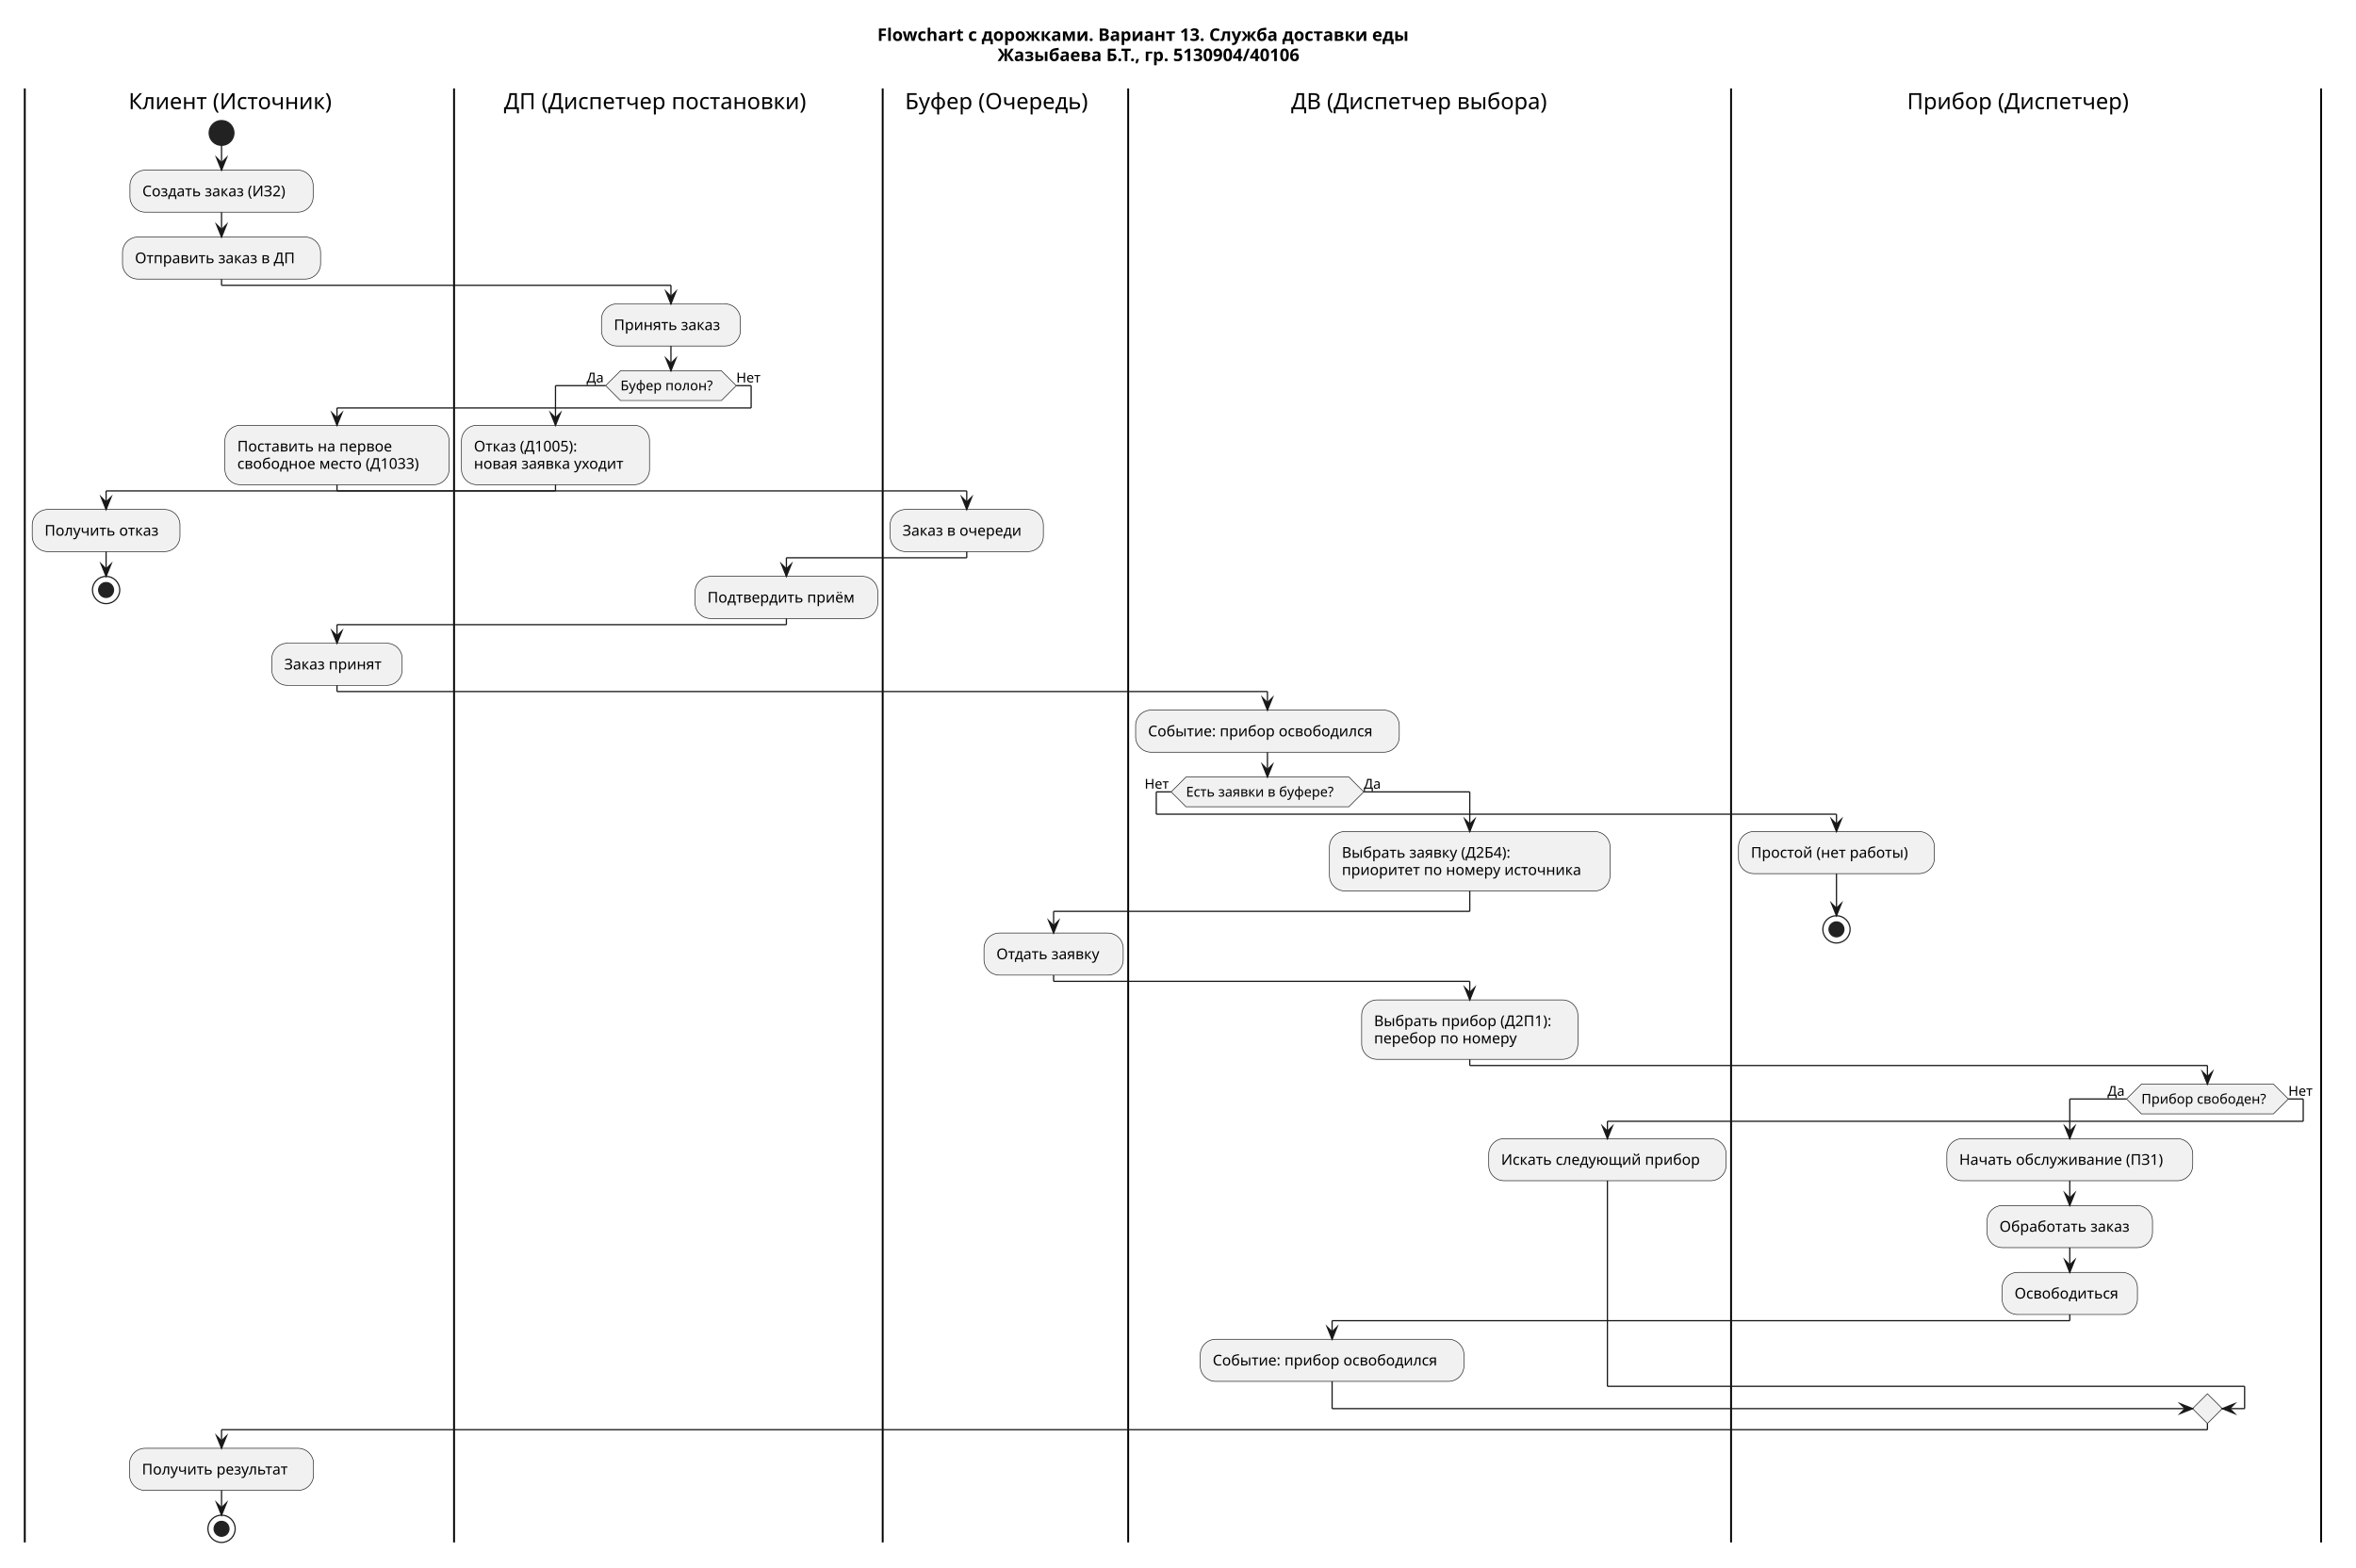
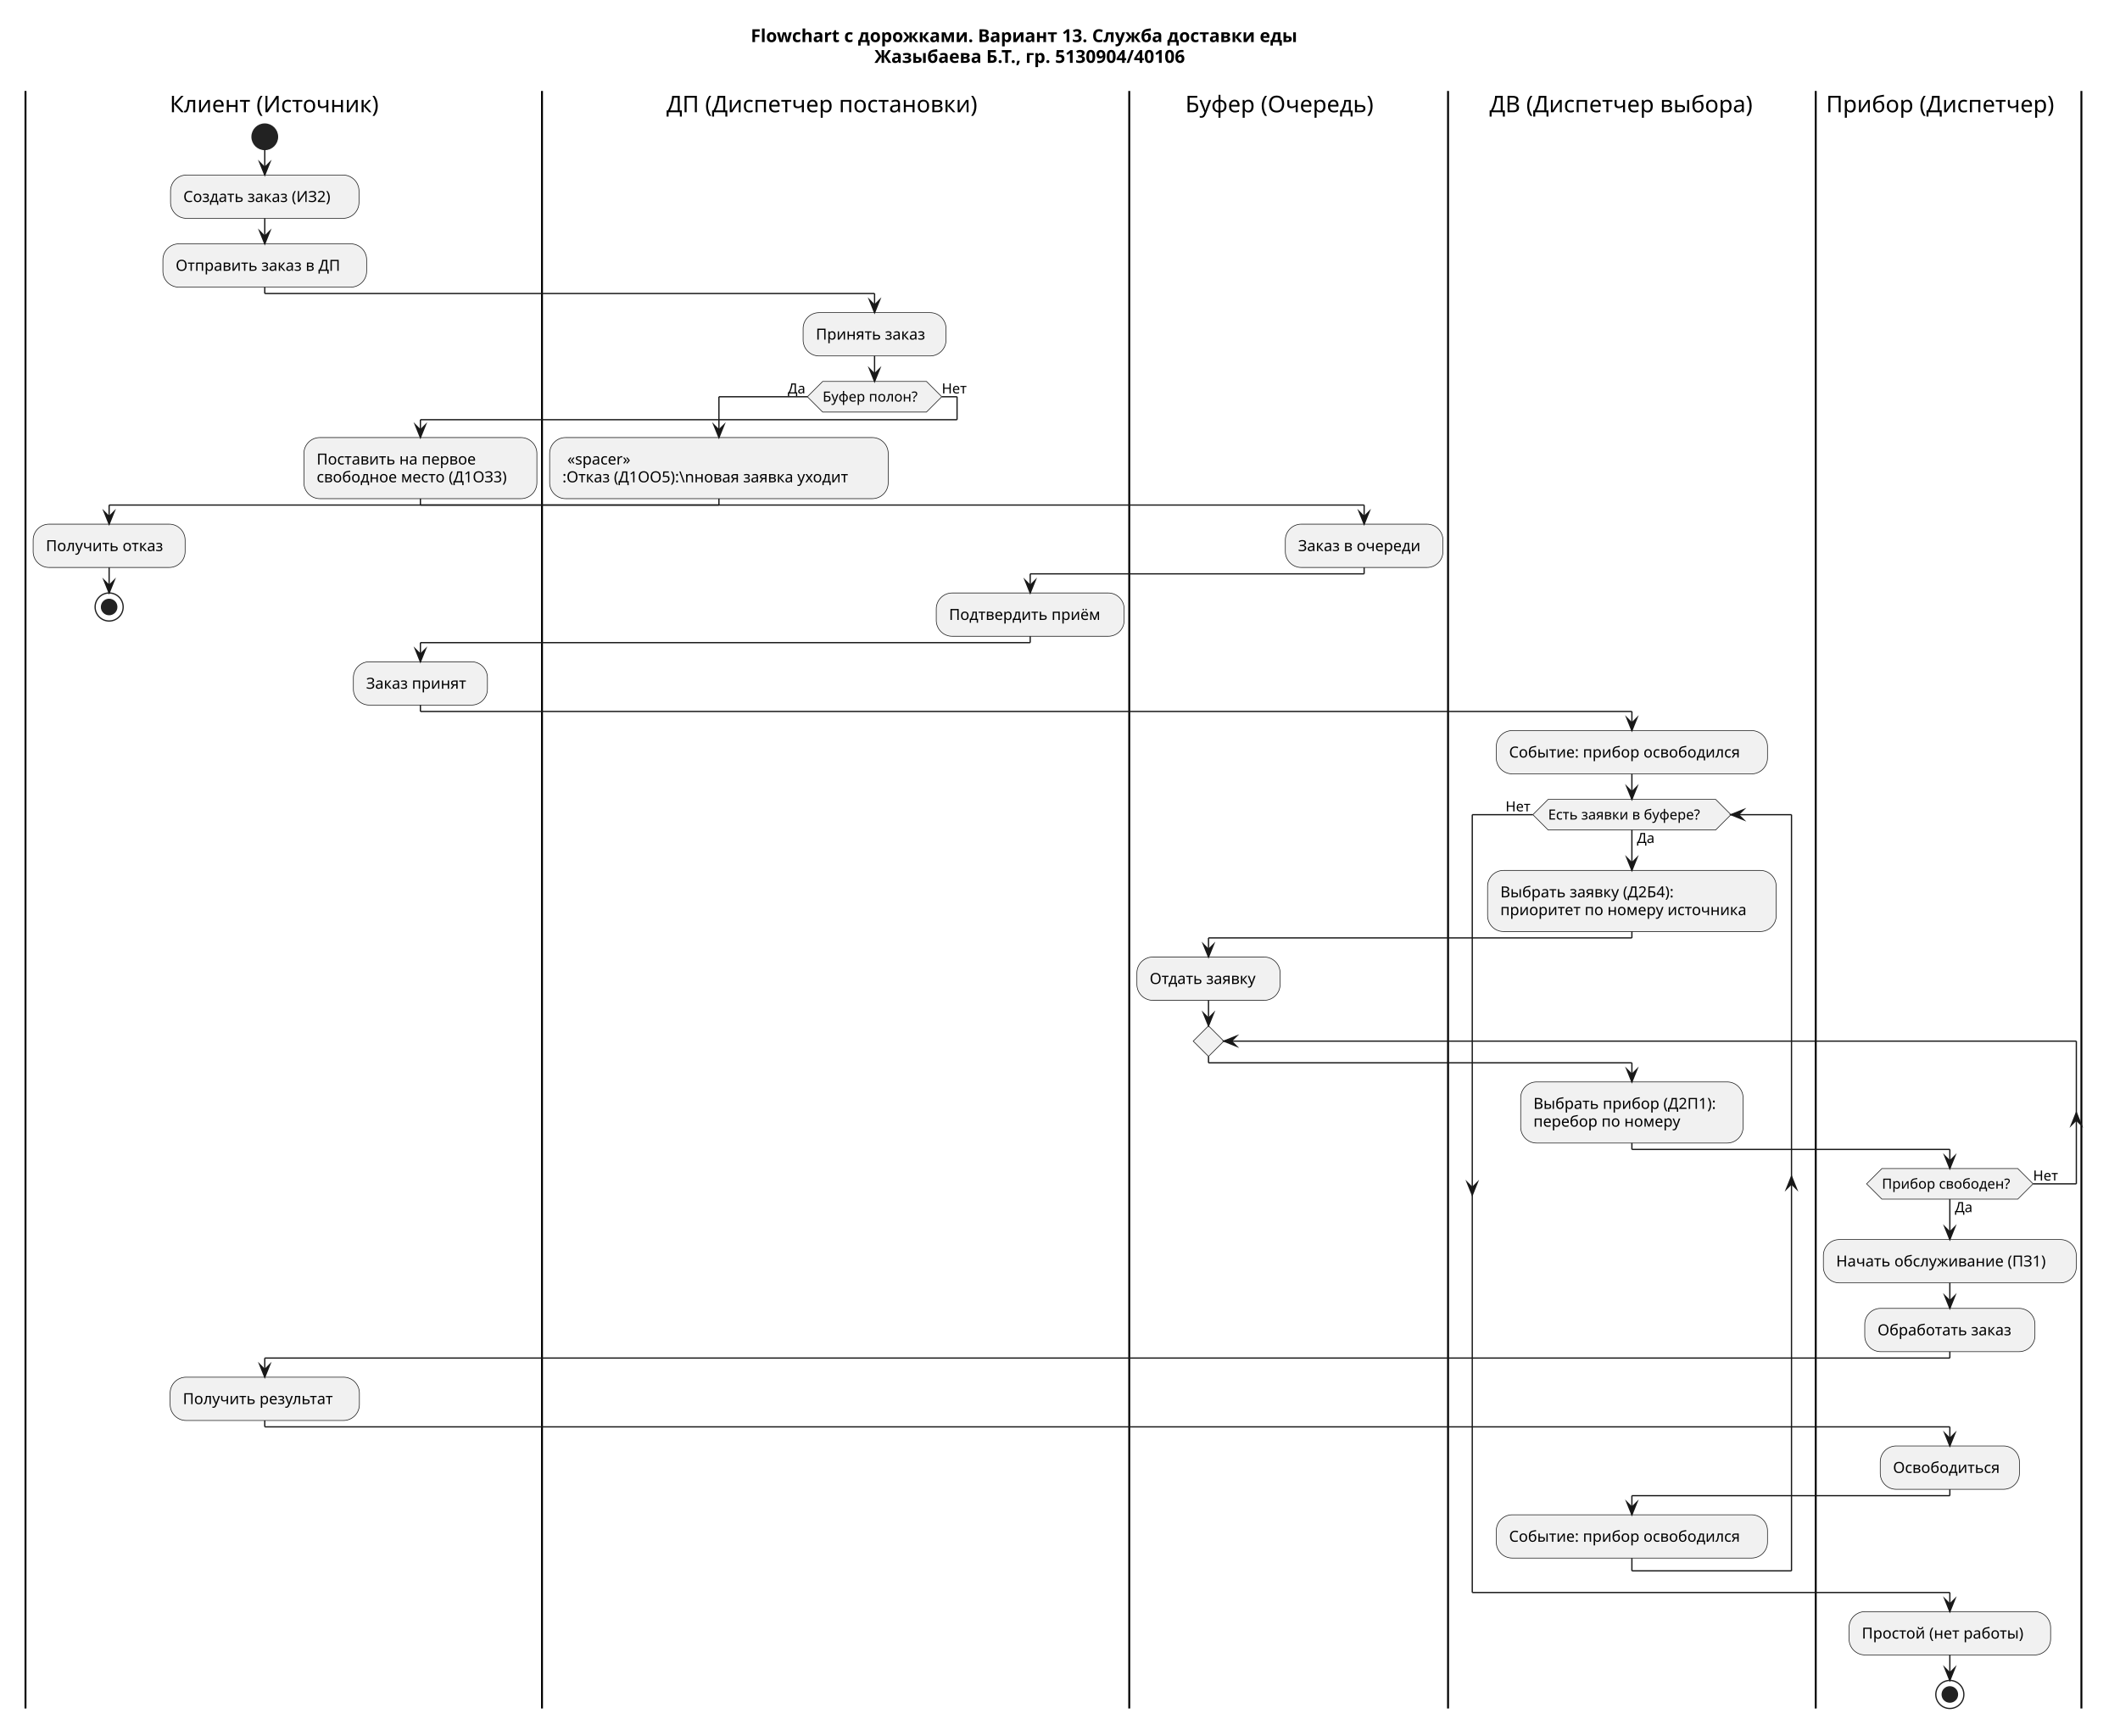
- <svg xmlns="http://www.w3.org/2000/svg" version="1.1" data-diagram-type="ACTIVITY" style="width:1901px;height:1265px;background:#FFFFFF;" width="1901px" height="1265px" viewBox="0 0 1901 1265" zoomAndPan="magnify" preserveAspectRatio="none" contentStyleType="text/css">
+ <svg xmlns="http://www.w3.org/2000/svg" version="1.1" data-diagram-type="ACTIVITY" style="width:1663px;height:1361px;background:#FFFFFF;" width="1663px" height="1361px" viewBox="0 0 1663 1361" zoomAndPan="magnify" preserveAspectRatio="none" contentStyleType="text/css">
  <defs />
  <g font-family="sans-serif" lengthAdjust="spacing">
    <g class="title" data-source-line="1">
-       <text x="707.925" y="32.995" fill="#000" font-size="14" textLength="483.868" font-weight="700">Flowchart с дорожками. Вариант 13. Служба доставки еды</text>
-       <text x="804.927" y="49.292" fill="#000" font-size="14" textLength="289.864" font-weight="700">Жазыбаева Б.Т., гр. 5130904/40106</text>
+       <text x="588.942" y="32.995" fill="#000" font-size="14" textLength="483.868" font-weight="700">Flowchart с дорожками. Вариант 13. Служба доставки еды</text>
+       <text x="685.944" y="49.292" fill="#000" font-size="14" textLength="289.864" font-weight="700">Жазыбаева Б.Т., гр. 5130904/40106</text>
    </g>
-     <rect x="20" y="71.339" width="1854.719" height="20.953" fill="none" style="stroke:none;" />
-     <ellipse cx="178.761" cy="107.292" rx="10" ry="10" fill="#222" style="stroke:#222;stroke-width:1;" />
-     <rect x="104.847" y="137.292" width="147.828" height="33.969" fill="#F1F1F1" style="stroke:#181818;stroke-width:0.5;" rx="12.5" ry="12.5" />
-     <text x="114.847" y="158.431" fill="#000" font-size="12" textLength="127.828">Создать заказ (ИЗ2)</text>
-     <rect x="98.853" y="191.261" width="159.816" height="33.969" fill="#F1F1F1" style="stroke:#181818;stroke-width:0.5;" rx="12.5" ry="12.5" />
-     <text x="108.853" y="212.399" fill="#000" font-size="12" textLength="139.816">Отправить заказ в ДП</text>
+     <rect x="20" y="71.339" width="1614.581" height="20.953" fill="none" style="stroke:none;" />
+     <ellipse cx="207.695" cy="107.292" rx="10" ry="10" fill="#222" style="stroke:#222;stroke-width:1;" />
+     <rect x="133.781" y="137.292" width="147.828" height="33.969" fill="#F1F1F1" style="stroke:#181818;stroke-width:0.5;" rx="12.5" ry="12.5" />
+     <text x="143.781" y="158.431" fill="#000" font-size="12" textLength="127.828">Создать заказ (ИЗ2)</text>
+     <rect x="127.787" y="191.261" width="159.816" height="33.969" fill="#F1F1F1" style="stroke:#181818;stroke-width:0.5;" rx="12.5" ry="12.5" />
+     <text x="137.787" y="212.399" fill="#000" font-size="12" textLength="139.816">Отправить заказ в ДП</text>
    <rect x="26" y="411.136" width="119.217" height="33.969" fill="#F1F1F1" style="stroke:#181818;stroke-width:0.5;" rx="12.5" ry="12.5" />
    <text x="36" y="432.274" fill="#000" font-size="12" textLength="99.217">Получить отказ</text>
    <ellipse cx="85.608" cy="476.104" rx="11" ry="11" fill="none" style="stroke:#222;stroke-width:1;" />
    <ellipse cx="85.608" cy="476.104" rx="6" ry="6" fill="#222" style="stroke:#222;stroke-width:1;" />
-     <rect x="181.468" y="343.198" width="180.893" height="47.938" fill="#F1F1F1" style="stroke:#181818;stroke-width:0.5;" rx="12.5" ry="12.5" />
-     <text x="191.468" y="364.337" fill="#000" font-size="12" textLength="133.711">Поставить на первое</text>
-     <text x="191.468" y="378.306" fill="#000" font-size="12" textLength="160.893">свободное место (Д1033)</text>
-     <rect x="219.334" y="519.073" width="105.16" height="33.969" fill="#F1F1F1" style="stroke:#181818;stroke-width:0.5;" rx="12.5" ry="12.5" />
-     <text x="229.334" y="540.212" fill="#000" font-size="12" textLength="85.16">Заказ принят</text>
-     <rect x="104.531" y="1168.698" width="148.461" height="33.969" fill="#F1F1F1" style="stroke:#181818;stroke-width:0.5;" rx="12.5" ry="12.5" />
-     <text x="114.531" y="1189.837" fill="#000" font-size="12" textLength="128.461">Получить результат</text>
-     <ellipse cx="178.761" cy="1233.667" rx="11" ry="11" fill="none" style="stroke:#222;stroke-width:1;" />
-     <ellipse cx="178.761" cy="1233.667" rx="6" ry="6" fill="#222" style="stroke:#222;stroke-width:1;" />
-     <line x1="20" y1="71.339" x2="20" y2="1244.667" style="stroke:#000;stroke-width:1.5;" />
-     <rect x="485.324" y="245.229" width="112.098" height="33.969" fill="#F1F1F1" style="stroke:#181818;stroke-width:0.5;" rx="12.5" ry="12.5" />
-     <text x="495.324" y="266.368" fill="#000" font-size="12" textLength="92.098">Принять заказ</text>
-     <polygon points="500.662,299.198,582.083,299.198,594.083,311.198,582.083,323.198,500.662,323.198,488.662,311.198,500.662,299.198" fill="#F1F1F1" style="stroke:#181818;stroke-width:0.5;stroke-linejoin:miter;stroke-miterlimit:10;" />
-     <text x="500.662" y="315.006" fill="#000" font-size="11" textLength="81.42">Буфер полон?</text>
-     <text x="473.328" y="308.604" fill="#000" font-size="11" textLength="15.334">Да</text>
-     <text x="594.083" y="308.604" fill="#000" font-size="11" textLength="21.447">Нет</text>
-     <rect x="372.36" y="343.198" width="151.719" height="47.938" fill="#F1F1F1" style="stroke:#181818;stroke-width:0.5;" rx="12.5" ry="12.5" />
-     <text x="382.36" y="364.337" fill="#000" font-size="12" textLength="94.553">Отказ (Д1005):</text>
-     <text x="382.36" y="378.306" fill="#000" font-size="12" textLength="131.719">новая заявка уходит</text>
-     <rect x="560.828" y="465.104" width="147.395" height="33.969" fill="#F1F1F1" style="stroke:#181818;stroke-width:0.5;" rx="12.5" ry="12.5" />
-     <text x="570.828" y="486.243" fill="#000" font-size="12" textLength="127.395">Подтвердить приём</text>
-     <line x1="366.36" y1="71.339" x2="366.36" y2="1244.667" style="stroke:#000;stroke-width:1.5;" />
-     <rect x="718.223" y="411.136" width="123.641" height="33.969" fill="#F1F1F1" style="stroke:#181818;stroke-width:0.5;" rx="12.5" ry="12.5" />
-     <text x="728.223" y="432.274" fill="#000" font-size="12" textLength="103.641">Заказ в очереди</text>
-     <rect x="793.965" y="752.917" width="112.338" height="33.969" fill="#F1F1F1" style="stroke:#181818;stroke-width:0.5;" rx="12.5" ry="12.5" />
-     <text x="803.965" y="774.056" fill="#000" font-size="12" textLength="92.338">Отдать заявку</text>
-     <line x1="712.223" y1="71.339" x2="712.223" y2="1244.667" style="stroke:#000;stroke-width:1.5;" />
-     <rect x="916.303" y="573.042" width="212.738" height="33.969" fill="#F1F1F1" style="stroke:#181818;stroke-width:0.5;" rx="12.5" ry="12.5" />
-     <text x="926.303" y="594.181" fill="#000" font-size="12" textLength="192.738">Событие: прибор освободился</text>
-     <polygon points="956.973,627.011,1088.372,627.011,1100.372,639.011,1088.372,651.011,956.973,651.011,944.973,639.011,956.973,627.011" fill="#F1F1F1" style="stroke:#181818;stroke-width:0.5;stroke-linejoin:miter;stroke-miterlimit:10;" />
-     <text x="956.973" y="642.819" fill="#000" font-size="11" textLength="131.398">Есть заявки в буфере?</text>
-     <text x="923.526" y="636.417" fill="#000" font-size="11" textLength="21.447">Нет</text>
-     <text x="1100.372" y="636.417" fill="#000" font-size="11" textLength="15.334">Да</text>
-     <rect x="1072.707" y="671.011" width="226.42" height="47.938" fill="#F1F1F1" style="stroke:#181818;stroke-width:0.5;" rx="12.5" ry="12.5" />
-     <text x="1082.707" y="692.149" fill="#000" font-size="12" textLength="150.428">Выбрать заявку (Д2Б4):</text>
-     <text x="1082.707" y="706.118" fill="#000" font-size="12" textLength="206.42">приоритет по номеру источника</text>
-     <rect x="1098.684" y="806.886" width="174.465" height="47.938" fill="#F1F1F1" style="stroke:#181818;stroke-width:0.5;" rx="12.5" ry="12.5" />
-     <text x="1108.684" y="828.024" fill="#000" font-size="12" textLength="154.465">Выбрать прибор (Д2П1):</text>
-     <text x="1108.684" y="841.993" fill="#000" font-size="12" textLength="121.746">перебор по номеру</text>
-     <rect x="968.478" y="1080.729" width="212.738" height="33.969" fill="#F1F1F1" style="stroke:#181818;stroke-width:0.5;" rx="12.5" ry="12.5" />
-     <text x="978.478" y="1101.868" fill="#000" font-size="12" textLength="192.738">Событие: прибор освободился</text>
-     <rect x="1201.216" y="918.823" width="191.539" height="33.969" fill="#F1F1F1" style="stroke:#181818;stroke-width:0.5;" rx="12.5" ry="12.5" />
-     <text x="1211.216" y="939.962" fill="#000" font-size="12" textLength="171.539">Искать следующий прибор</text>
-     <line x1="910.303" y1="71.339" x2="910.303" y2="1244.667" style="stroke:#000;stroke-width:1.5;" />
-     <rect x="1402.755" y="671.011" width="158.1" height="33.969" fill="#F1F1F1" style="stroke:#181818;stroke-width:0.5;" rx="12.5" ry="12.5" />
-     <text x="1412.755" y="692.149" fill="#000" font-size="12" textLength="138.1">Простой (нет работы)</text>
-     <ellipse cx="1481.805" cy="749.948" rx="11" ry="11" fill="none" style="stroke:#222;stroke-width:1;" />
-     <ellipse cx="1481.805" cy="749.948" rx="6" ry="6" fill="#222" style="stroke:#222;stroke-width:1;" />
-     <polygon points="1727.838,874.823,1834.411,874.823,1846.411,886.823,1834.411,898.823,1727.838,898.823,1715.838,886.823,1727.838,874.823" fill="#F1F1F1" style="stroke:#181818;stroke-width:0.5;stroke-linejoin:miter;stroke-miterlimit:10;" />
-     <text x="1727.838" y="890.631" fill="#000" font-size="11" textLength="106.573">Прибор свободен?</text>
-     <text x="1700.503" y="884.229" fill="#000" font-size="11" textLength="15.334">Да</text>
-     <text x="1846.411" y="884.229" fill="#000" font-size="11" textLength="21.447">Нет</text>
-     <rect x="1570.855" y="918.823" width="198.4" height="33.969" fill="#F1F1F1" style="stroke:#181818;stroke-width:0.5;" rx="12.5" ry="12.5" />
-     <text x="1580.855" y="939.962" fill="#000" font-size="12" textLength="178.4">Начать обслуживание (ПЗ1)</text>
-     <rect x="1603.307" y="972.792" width="133.496" height="33.969" fill="#F1F1F1" style="stroke:#181818;stroke-width:0.5;" rx="12.5" ry="12.5" />
-     <text x="1613.307" y="993.931" fill="#000" font-size="12" textLength="113.496">Обработать заказ</text>
-     <rect x="1615.468" y="1026.761" width="109.174" height="33.969" fill="#F1F1F1" style="stroke:#181818;stroke-width:0.5;" rx="12.5" ry="12.5" />
-     <text x="1625.468" y="1047.899" fill="#000" font-size="12" textLength="89.174">Освободиться</text>
-     <polygon points="1781.125,1124.698,1793.125,1136.698,1781.125,1148.698,1769.125,1136.698,1781.125,1124.698" fill="#F1F1F1" style="stroke:#181818;stroke-width:0.5;stroke-linejoin:miter;stroke-miterlimit:10;" />
-     <line x1="1396.755" y1="71.339" x2="1396.755" y2="1244.667" style="stroke:#000;stroke-width:1.5;" />
-     <line x1="1872.858" y1="71.339" x2="1872.858" y2="1244.667" style="stroke:#000;stroke-width:1.5;" />
-     <line x1="178.761" y1="117.292" x2="178.761" y2="137.292" style="stroke:#181818;stroke-width:1;" />
-     <polygon points="174.761,127.292,178.761,137.292,182.761,127.292,178.761,131.292" fill="#181818" style="stroke:#181818;stroke-width:1;stroke-linejoin:miter;stroke-miterlimit:10;" />
-     <line x1="178.761" y1="171.261" x2="178.761" y2="191.261" style="stroke:#181818;stroke-width:1;" />
-     <polygon points="174.761,181.261,178.761,191.261,182.761,181.261,178.761,185.261" fill="#181818" style="stroke:#181818;stroke-width:1;stroke-linejoin:miter;stroke-miterlimit:10;" />
+     <rect x="238.4" y="343.198" width="182.762" height="47.938" fill="#F1F1F1" style="stroke:#181818;stroke-width:0.5;" rx="12.5" ry="12.5" />
+     <text x="248.4" y="364.337" fill="#000" font-size="12" textLength="133.711">Поставить на первое</text>
+     <text x="248.4" y="378.306" fill="#000" font-size="12" textLength="162.762">свободное место (Д1ОЗ3)</text>
+     <rect x="277.201" y="519.073" width="105.16" height="33.969" fill="#F1F1F1" style="stroke:#181818;stroke-width:0.5;" rx="12.5" ry="12.5" />
+     <text x="287.201" y="540.212" fill="#000" font-size="12" textLength="85.16">Заказ принят</text>
+     <rect x="133.464" y="1080.213" width="148.461" height="33.969" fill="#F1F1F1" style="stroke:#181818;stroke-width:0.5;" rx="12.5" ry="12.5" />
+     <text x="143.464" y="1101.352" fill="#000" font-size="12" textLength="128.461">Получить результат</text>
+     <line x1="20" y1="71.339" x2="20" y2="1340.088" style="stroke:#000;stroke-width:1.5;" />
+     <rect x="629.992" y="245.229" width="112.098" height="33.969" fill="#F1F1F1" style="stroke:#181818;stroke-width:0.5;" rx="12.5" ry="12.5" />
+     <text x="639.992" y="266.368" fill="#000" font-size="12" textLength="92.098">Принять заказ</text>
+     <polygon points="645.33,299.198,726.751,299.198,738.751,311.198,726.751,323.198,645.33,323.198,633.33,311.198,645.33,299.198" fill="#F1F1F1" style="stroke:#181818;stroke-width:0.5;stroke-linejoin:miter;stroke-miterlimit:10;" />
+     <text x="645.33" y="315.006" fill="#000" font-size="11" textLength="81.42">Буфер полон?</text>
+     <text x="617.996" y="308.604" fill="#000" font-size="11" textLength="15.334">Да</text>
+     <text x="738.751" y="308.604" fill="#000" font-size="11" textLength="21.447">Нет</text>
+     <rect x="431.162" y="343.198" width="265.584" height="47.938" fill="#F1F1F1" style="stroke:#181818;stroke-width:0.5;" rx="12.5" ry="12.5" />
+     <text x="444.977" y="364.337" fill="#000" font-size="12" textLength="54.82">«spacer»</text>
+     <text x="441.162" y="378.306" fill="#000" font-size="12" textLength="245.584">:Отказ (Д1ОО5):\nновая заявка уходит</text>
+     <rect x="734.43" y="465.104" width="147.395" height="33.969" fill="#F1F1F1" style="stroke:#181818;stroke-width:0.5;" rx="12.5" ry="12.5" />
+     <text x="744.43" y="486.243" fill="#000" font-size="12" textLength="127.395">Подтвердить приём</text>
+     <line x1="425.162" y1="71.339" x2="425.162" y2="1340.088" style="stroke:#000;stroke-width:1.5;" />
+     <rect x="1008.259" y="411.136" width="123.641" height="33.969" fill="#F1F1F1" style="stroke:#181818;stroke-width:0.5;" rx="12.5" ry="12.5" />
+     <text x="1018.259" y="432.274" fill="#000" font-size="12" textLength="103.641">Заказ в очереди</text>
+     <rect x="891.824" y="750.659" width="112.338" height="33.969" fill="#F1F1F1" style="stroke:#181818;stroke-width:0.5;" rx="12.5" ry="12.5" />
+     <text x="901.824" y="771.797" fill="#000" font-size="12" textLength="92.338">Отдать заявку</text>
+     <polygon points="947.993,804.627,959.993,816.627,947.993,828.627,935.993,816.627,947.993,804.627" fill="#F1F1F1" style="stroke:#181818;stroke-width:0.5;stroke-linejoin:miter;stroke-miterlimit:10;" />
+     <line x1="885.824" y1="71.339" x2="885.824" y2="1340.088" style="stroke:#000;stroke-width:1.5;" />
+     <rect x="1173.741" y="573.042" width="212.738" height="33.969" fill="#F1F1F1" style="stroke:#181818;stroke-width:0.5;" rx="12.5" ry="12.5" />
+     <text x="1183.741" y="594.181" fill="#000" font-size="12" textLength="192.738">Событие: прибор освободился</text>
+     <rect x="1166.9" y="682.721" width="226.42" height="47.938" fill="#F1F1F1" style="stroke:#181818;stroke-width:0.5;" rx="12.5" ry="12.5" />
+     <text x="1176.9" y="703.86" fill="#000" font-size="12" textLength="150.428">Выбрать заявку (Д2Б4):</text>
+     <text x="1176.9" y="717.829" fill="#000" font-size="12" textLength="206.42">приоритет по номеру источника</text>
+     <rect x="1192.877" y="848.627" width="174.465" height="47.938" fill="#F1F1F1" style="stroke:#181818;stroke-width:0.5;" rx="12.5" ry="12.5" />
+     <text x="1202.877" y="869.766" fill="#000" font-size="12" textLength="154.465">Выбрать прибор (Д2П1):</text>
+     <text x="1202.877" y="883.735" fill="#000" font-size="12" textLength="121.746">перебор по номеру</text>
+     <rect x="1173.741" y="1188.15" width="212.738" height="33.969" fill="#F1F1F1" style="stroke:#181818;stroke-width:0.5;" rx="12.5" ry="12.5" />
+     <text x="1183.741" y="1209.289" fill="#000" font-size="12" textLength="192.738">Событие: прибор освободился</text>
+     <polygon points="1214.411,627.011,1345.809,627.011,1357.809,639.011,1345.809,651.011,1214.411,651.011,1202.411,639.011,1214.411,627.011" fill="#F1F1F1" style="stroke:#181818;stroke-width:0.5;stroke-linejoin:miter;stroke-miterlimit:10;" />
+     <text x="1284.11" y="661.221" fill="#000" font-size="11" textLength="15.334">Да</text>
+     <text x="1214.411" y="642.819" fill="#000" font-size="11" textLength="131.398">Есть заявки в буфере?</text>
+     <text x="1180.964" y="636.417" fill="#000" font-size="11" textLength="21.447">Нет</text>
+     <line x1="1135.9" y1="71.339" x2="1135.9" y2="1340.088" style="stroke:#000;stroke-width:1.5;" />
+     <polygon points="1476.233,916.565,1582.807,916.565,1594.807,928.565,1582.807,940.565,1476.233,940.565,1464.233,928.565,1476.233,916.565" fill="#F1F1F1" style="stroke:#181818;stroke-width:0.5;stroke-linejoin:miter;stroke-miterlimit:10;" />
+     <text x="1533.52" y="950.775" fill="#000" font-size="11" textLength="15.334">Да</text>
+     <text x="1476.233" y="932.373" fill="#000" font-size="11" textLength="106.573">Прибор свободен?</text>
+     <text x="1594.807" y="925.971" fill="#000" font-size="11" textLength="21.447">Нет</text>
+     <rect x="1430.32" y="972.275" width="198.4" height="33.969" fill="#F1F1F1" style="stroke:#181818;stroke-width:0.5;" rx="12.5" ry="12.5" />
+     <text x="1440.32" y="993.414" fill="#000" font-size="12" textLength="178.4">Начать обслуживание (ПЗ1)</text>
+     <rect x="1462.772" y="1026.244" width="133.496" height="33.969" fill="#F1F1F1" style="stroke:#181818;stroke-width:0.5;" rx="12.5" ry="12.5" />
+     <text x="1472.772" y="1047.383" fill="#000" font-size="12" textLength="113.496">Обработать заказ</text>
+     <rect x="1474.933" y="1134.182" width="109.174" height="33.969" fill="#F1F1F1" style="stroke:#181818;stroke-width:0.5;" rx="12.5" ry="12.5" />
+     <text x="1484.933" y="1155.32" fill="#000" font-size="12" textLength="89.174">Освободиться</text>
+     <rect x="1450.47" y="1264.119" width="158.1" height="33.969" fill="#F1F1F1" style="stroke:#181818;stroke-width:0.5;" rx="12.5" ry="12.5" />
+     <text x="1460.47" y="1285.258" fill="#000" font-size="12" textLength="138.1">Простой (нет работы)</text>
+     <ellipse cx="1529.52" cy="1329.088" rx="11" ry="11" fill="none" style="stroke:#222;stroke-width:1;" />
+     <ellipse cx="1529.52" cy="1329.088" rx="6" ry="6" fill="#222" style="stroke:#222;stroke-width:1;" />
+     <line x1="1424.32" y1="71.339" x2="1424.32" y2="1340.088" style="stroke:#000;stroke-width:1.5;" />
+     <line x1="1632.72" y1="71.339" x2="1632.72" y2="1340.088" style="stroke:#000;stroke-width:1.5;" />
+     <line x1="207.695" y1="117.292" x2="207.695" y2="137.292" style="stroke:#181818;stroke-width:1;" />
+     <polygon points="203.695,127.292,207.695,137.292,211.695,127.292,207.695,131.292" fill="#181818" style="stroke:#181818;stroke-width:1;stroke-linejoin:miter;stroke-miterlimit:10;" />
+     <line x1="207.695" y1="171.261" x2="207.695" y2="191.261" style="stroke:#181818;stroke-width:1;" />
+     <polygon points="203.695,181.261,207.695,191.261,211.695,181.261,207.695,185.261" fill="#181818" style="stroke:#181818;stroke-width:1;stroke-linejoin:miter;stroke-miterlimit:10;" />
    <line x1="85.608" y1="445.104" x2="85.608" y2="465.104" style="stroke:#181818;stroke-width:1;" />
    <polygon points="81.608,455.104,85.608,465.104,89.608,455.104,85.608,459.104" fill="#181818" style="stroke:#181818;stroke-width:1;stroke-linejoin:miter;stroke-miterlimit:10;" />
-     <line x1="178.761" y1="1202.667" x2="178.761" y2="1222.667" style="stroke:#181818;stroke-width:1;" />
-     <polygon points="174.761,1212.667,178.761,1222.667,182.761,1212.667,178.761,1216.667" fill="#181818" style="stroke:#181818;stroke-width:1;stroke-linejoin:miter;stroke-miterlimit:10;" />
-     <line x1="488.662" y1="311.198" x2="448.22" y2="311.198" style="stroke:#181818;stroke-width:1;" />
-     <line x1="448.22" y1="311.198" x2="448.22" y2="343.198" style="stroke:#181818;stroke-width:1;" />
-     <polygon points="444.22,333.198,448.22,343.198,452.22,333.198,448.22,337.198" fill="#181818" style="stroke:#181818;stroke-width:1;stroke-linejoin:miter;stroke-miterlimit:10;" />
-     <line x1="541.373" y1="279.198" x2="541.373" y2="299.198" style="stroke:#181818;stroke-width:1;" />
-     <polygon points="537.373,289.198,541.373,299.198,545.373,289.198,541.373,293.198" fill="#181818" style="stroke:#181818;stroke-width:1;stroke-linejoin:miter;stroke-miterlimit:10;" />
-     <line x1="1100.372" y1="639.011" x2="1185.917" y2="639.011" style="stroke:#181818;stroke-width:1;" />
-     <line x1="1185.917" y1="639.011" x2="1185.917" y2="671.011" style="stroke:#181818;stroke-width:1;" />
-     <polygon points="1181.917,661.011,1185.917,671.011,1189.917,661.011,1185.917,665.011" fill="#181818" style="stroke:#181818;stroke-width:1;stroke-linejoin:miter;stroke-miterlimit:10;" />
-     <line x1="1022.672" y1="607.011" x2="1022.672" y2="627.011" style="stroke:#181818;stroke-width:1;" />
-     <polygon points="1018.672,617.011,1022.672,627.011,1026.672,617.011,1022.672,621.011" fill="#181818" style="stroke:#181818;stroke-width:1;stroke-linejoin:miter;stroke-miterlimit:10;" />
-     <line x1="1481.805" y1="704.979" x2="1481.805" y2="738.948" style="stroke:#181818;stroke-width:1;" />
-     <polygon points="1477.805,728.948,1481.805,738.948,1485.805,728.948,1481.805,732.948" fill="#181818" style="stroke:#181818;stroke-width:1;stroke-linejoin:miter;stroke-miterlimit:10;" />
-     <line x1="1670.055" y1="952.792" x2="1670.055" y2="972.792" style="stroke:#181818;stroke-width:1;" />
-     <polygon points="1666.055,962.792,1670.055,972.792,1674.055,962.792,1670.055,966.792" fill="#181818" style="stroke:#181818;stroke-width:1;stroke-linejoin:miter;stroke-miterlimit:10;" />
-     <line x1="1670.055" y1="1006.761" x2="1670.055" y2="1026.761" style="stroke:#181818;stroke-width:1;" />
-     <polygon points="1666.055,1016.761,1670.055,1026.761,1674.055,1016.761,1670.055,1020.761" fill="#181818" style="stroke:#181818;stroke-width:1;stroke-linejoin:miter;stroke-miterlimit:10;" />
-     <line x1="1715.838" y1="886.823" x2="1670.055" y2="886.823" style="stroke:#181818;stroke-width:1;" />
-     <line x1="1670.055" y1="886.823" x2="1670.055" y2="918.823" style="stroke:#181818;stroke-width:1;" />
-     <polygon points="1666.055,908.823,1670.055,918.823,1674.055,908.823,1670.055,912.823" fill="#181818" style="stroke:#181818;stroke-width:1;stroke-linejoin:miter;stroke-miterlimit:10;" />
-     <line x1="178.761" y1="225.229" x2="178.761" y2="230.229" style="stroke:#181818;stroke-width:1;" />
-     <line x1="178.761" y1="230.229" x2="541.373" y2="230.229" style="stroke:#181818;stroke-width:1;" />
-     <line x1="541.373" y1="230.229" x2="541.373" y2="245.229" style="stroke:#181818;stroke-width:1;" />
-     <polygon points="537.373,235.229,541.373,245.229,545.373,235.229,541.373,239.229" fill="#181818" style="stroke:#181818;stroke-width:1;stroke-linejoin:miter;stroke-miterlimit:10;" />
-     <line x1="448.22" y1="391.136" x2="448.22" y2="396.136" style="stroke:#181818;stroke-width:1;" />
-     <line x1="448.22" y1="396.136" x2="85.608" y2="396.136" style="stroke:#181818;stroke-width:1;" />
+     <line x1="633.33" y1="311.198" x2="563.954" y2="311.198" style="stroke:#181818;stroke-width:1;" />
+     <line x1="563.954" y1="311.198" x2="563.954" y2="343.198" style="stroke:#181818;stroke-width:1;" />
+     <polygon points="559.954,333.198,563.954,343.198,567.954,333.198,563.954,337.198" fill="#181818" style="stroke:#181818;stroke-width:1;stroke-linejoin:miter;stroke-miterlimit:10;" />
+     <line x1="686.041" y1="279.198" x2="686.041" y2="299.198" style="stroke:#181818;stroke-width:1;" />
+     <polygon points="682.041,289.198,686.041,299.198,690.041,289.198,686.041,293.198" fill="#181818" style="stroke:#181818;stroke-width:1;stroke-linejoin:miter;stroke-miterlimit:10;" />
+     <line x1="947.993" y1="784.627" x2="947.993" y2="804.627" style="stroke:#181818;stroke-width:1;" />
+     <polygon points="943.993,794.627,947.993,804.627,951.993,794.627,947.993,798.627" fill="#181818" style="stroke:#181818;stroke-width:1;stroke-linejoin:miter;stroke-miterlimit:10;" />
+     <line x1="1280.11" y1="651.011" x2="1280.11" y2="682.721" style="stroke:#181818;stroke-width:1;" />
+     <polygon points="1276.11,672.721,1280.11,682.721,1284.11,672.721,1280.11,676.721" fill="#181818" style="stroke:#181818;stroke-width:1;stroke-linejoin:miter;stroke-miterlimit:10;" />
+     <line x1="1280.11" y1="1222.119" x2="1280.11" y2="1232.119" style="stroke:#181818;stroke-width:1;" />
+     <line x1="1280.11" y1="1232.119" x2="1405.32" y2="1232.119" style="stroke:#181818;stroke-width:1;" />
+     <polygon points="1401.32,932.663,1405.32,922.663,1409.32,932.663,1405.32,928.663" fill="#181818" style="stroke:#181818;stroke-width:1;stroke-linejoin:miter;stroke-miterlimit:10;" />
+     <line x1="1405.32" y1="639.011" x2="1405.32" y2="1232.119" style="stroke:#181818;stroke-width:1;" />
+     <line x1="1405.32" y1="639.011" x2="1357.809" y2="639.011" style="stroke:#181818;stroke-width:1;" />
+     <polygon points="1367.809,635.011,1357.809,639.011,1367.809,643.011,1363.809,639.011" fill="#181818" style="stroke:#181818;stroke-width:1;stroke-linejoin:miter;stroke-miterlimit:10;" />
+     <line x1="1202.411" y1="639.011" x2="1154.9" y2="639.011" style="stroke:#181818;stroke-width:1;" />
+     <polygon points="1150.9,927.413,1154.9,937.413,1158.9,927.413,1154.9,931.413" fill="#181818" style="stroke:#181818;stroke-width:1;stroke-linejoin:miter;stroke-miterlimit:10;" />
+     <line x1="1154.9" y1="639.011" x2="1154.9" y2="1249.119" style="stroke:#181818;stroke-width:1;" />
+     <line x1="1154.9" y1="1249.119" x2="1529.52" y2="1249.119" style="stroke:#181818;stroke-width:1;" />
+     <line x1="1529.52" y1="1249.119" x2="1529.52" y2="1264.119" style="stroke:#181818;stroke-width:1;" />
+     <polygon points="1525.52,1254.119,1529.52,1264.119,1533.52,1254.119,1529.52,1258.119" fill="#181818" style="stroke:#181818;stroke-width:1;stroke-linejoin:miter;stroke-miterlimit:10;" />
+     <line x1="1280.11" y1="607.011" x2="1280.11" y2="627.011" style="stroke:#181818;stroke-width:1;" />
+     <polygon points="1276.11,617.011,1280.11,627.011,1284.11,617.011,1280.11,621.011" fill="#181818" style="stroke:#181818;stroke-width:1;stroke-linejoin:miter;stroke-miterlimit:10;" />
+     <line x1="1529.52" y1="940.565" x2="1529.52" y2="972.275" style="stroke:#181818;stroke-width:1;" />
+     <polygon points="1525.52,962.275,1529.52,972.275,1533.52,962.275,1529.52,966.275" fill="#181818" style="stroke:#181818;stroke-width:1;stroke-linejoin:miter;stroke-miterlimit:10;" />
+     <line x1="1529.52" y1="1006.244" x2="1529.52" y2="1026.244" style="stroke:#181818;stroke-width:1;" />
+     <polygon points="1525.52,1016.244,1529.52,1026.244,1533.52,1016.244,1529.52,1020.244" fill="#181818" style="stroke:#181818;stroke-width:1;stroke-linejoin:miter;stroke-miterlimit:10;" />
+     <line x1="1529.52" y1="1298.088" x2="1529.52" y2="1318.088" style="stroke:#181818;stroke-width:1;" />
+     <polygon points="1525.52,1308.088,1529.52,1318.088,1533.52,1308.088,1529.52,1312.088" fill="#181818" style="stroke:#181818;stroke-width:1;stroke-linejoin:miter;stroke-miterlimit:10;" />
+     <line x1="207.695" y1="225.229" x2="207.695" y2="230.229" style="stroke:#181818;stroke-width:1;" />
+     <line x1="207.695" y1="230.229" x2="686.041" y2="230.229" style="stroke:#181818;stroke-width:1;" />
+     <line x1="686.041" y1="230.229" x2="686.041" y2="245.229" style="stroke:#181818;stroke-width:1;" />
+     <polygon points="682.041,235.229,686.041,245.229,690.041,235.229,686.041,239.229" fill="#181818" style="stroke:#181818;stroke-width:1;stroke-linejoin:miter;stroke-miterlimit:10;" />
+     <line x1="563.954" y1="391.136" x2="563.954" y2="396.136" style="stroke:#181818;stroke-width:1;" />
+     <line x1="563.954" y1="396.136" x2="85.608" y2="396.136" style="stroke:#181818;stroke-width:1;" />
    <line x1="85.608" y1="396.136" x2="85.608" y2="411.136" style="stroke:#181818;stroke-width:1;" />
    <polygon points="81.608,401.136,85.608,411.136,89.608,401.136,85.608,405.136" fill="#181818" style="stroke:#181818;stroke-width:1;stroke-linejoin:miter;stroke-miterlimit:10;" />
-     <line x1="271.914" y1="391.136" x2="271.914" y2="396.136" style="stroke:#181818;stroke-width:1;" />
-     <line x1="271.914" y1="396.136" x2="780.043" y2="396.136" style="stroke:#181818;stroke-width:1;" />
-     <line x1="780.043" y1="396.136" x2="780.043" y2="411.136" style="stroke:#181818;stroke-width:1;" />
-     <polygon points="776.043,401.136,780.043,411.136,784.043,401.136,780.043,405.136" fill="#181818" style="stroke:#181818;stroke-width:1;stroke-linejoin:miter;stroke-miterlimit:10;" />
-     <line x1="780.043" y1="445.104" x2="780.043" y2="450.104" style="stroke:#181818;stroke-width:1;" />
-     <line x1="780.043" y1="450.104" x2="634.525" y2="450.104" style="stroke:#181818;stroke-width:1;" />
-     <line x1="634.525" y1="450.104" x2="634.525" y2="465.104" style="stroke:#181818;stroke-width:1;" />
-     <polygon points="630.525,455.104,634.525,465.104,638.525,455.104,634.525,459.104" fill="#181818" style="stroke:#181818;stroke-width:1;stroke-linejoin:miter;stroke-miterlimit:10;" />
-     <line x1="634.525" y1="499.073" x2="634.525" y2="504.073" style="stroke:#181818;stroke-width:1;" />
-     <line x1="634.525" y1="504.073" x2="271.914" y2="504.073" style="stroke:#181818;stroke-width:1;" />
-     <line x1="271.914" y1="504.073" x2="271.914" y2="519.073" style="stroke:#181818;stroke-width:1;" />
-     <polygon points="267.914,509.073,271.914,519.073,275.914,509.073,271.914,513.073" fill="#181818" style="stroke:#181818;stroke-width:1;stroke-linejoin:miter;stroke-miterlimit:10;" />
-     <line x1="594.083" y1="311.198" x2="606.083" y2="311.198" style="stroke:#181818;stroke-width:1;" />
-     <line x1="606.083" y1="311.198" x2="606.083" y2="329.198" style="stroke:#181818;stroke-width:1;" />
-     <line x1="606.083" y1="329.198" x2="271.914" y2="329.198" style="stroke:#181818;stroke-width:1;" />
-     <line x1="271.914" y1="329.198" x2="271.914" y2="343.198" style="stroke:#181818;stroke-width:1;" />
-     <polygon points="267.914,333.198,271.914,343.198,275.914,333.198,271.914,337.198" fill="#181818" style="stroke:#181818;stroke-width:1;stroke-linejoin:miter;stroke-miterlimit:10;" />
-     <line x1="271.914" y1="553.042" x2="271.914" y2="558.042" style="stroke:#181818;stroke-width:1;" />
-     <line x1="271.914" y1="558.042" x2="1022.672" y2="558.042" style="stroke:#181818;stroke-width:1;" />
-     <line x1="1022.672" y1="558.042" x2="1022.672" y2="573.042" style="stroke:#181818;stroke-width:1;" />
-     <polygon points="1018.672,563.042,1022.672,573.042,1026.672,563.042,1022.672,567.042" fill="#181818" style="stroke:#181818;stroke-width:1;stroke-linejoin:miter;stroke-miterlimit:10;" />
-     <line x1="1185.917" y1="718.948" x2="1185.917" y2="735.417" style="stroke:#181818;stroke-width:1;" />
-     <line x1="1185.917" y1="735.417" x2="850.134" y2="735.417" style="stroke:#181818;stroke-width:1;" />
-     <line x1="850.134" y1="735.417" x2="850.134" y2="752.917" style="stroke:#181818;stroke-width:1;" />
-     <polygon points="846.134,742.917,850.134,752.917,854.134,742.917,850.134,746.917" fill="#181818" style="stroke:#181818;stroke-width:1;stroke-linejoin:miter;stroke-miterlimit:10;" />
-     <line x1="850.134" y1="786.886" x2="850.134" y2="791.886" style="stroke:#181818;stroke-width:1;" />
-     <line x1="850.134" y1="791.886" x2="1185.917" y2="791.886" style="stroke:#181818;stroke-width:1;" />
-     <line x1="1185.917" y1="791.886" x2="1185.917" y2="806.886" style="stroke:#181818;stroke-width:1;" />
-     <polygon points="1181.917,796.886,1185.917,806.886,1189.917,796.886,1185.917,800.886" fill="#181818" style="stroke:#181818;stroke-width:1;stroke-linejoin:miter;stroke-miterlimit:10;" />
-     <line x1="1670.055" y1="1060.729" x2="1670.055" y2="1065.729" style="stroke:#181818;stroke-width:1;" />
-     <line x1="1670.055" y1="1065.729" x2="1074.847" y2="1065.729" style="stroke:#181818;stroke-width:1;" />
-     <line x1="1074.847" y1="1065.729" x2="1074.847" y2="1080.729" style="stroke:#181818;stroke-width:1;" />
-     <polygon points="1070.847,1070.729,1074.847,1080.729,1078.847,1070.729,1074.847,1074.729" fill="#181818" style="stroke:#181818;stroke-width:1;stroke-linejoin:miter;stroke-miterlimit:10;" />
-     <line x1="1846.411" y1="886.823" x2="1858.411" y2="886.823" style="stroke:#181818;stroke-width:1;" />
-     <line x1="1858.411" y1="886.823" x2="1858.411" y2="904.823" style="stroke:#181818;stroke-width:1;" />
-     <line x1="1858.411" y1="904.823" x2="1296.986" y2="904.823" style="stroke:#181818;stroke-width:1;" />
-     <line x1="1296.986" y1="904.823" x2="1296.986" y2="918.823" style="stroke:#181818;stroke-width:1;" />
-     <polygon points="1292.986,908.823,1296.986,918.823,1300.986,908.823,1296.986,912.823" fill="#181818" style="stroke:#181818;stroke-width:1;stroke-linejoin:miter;stroke-miterlimit:10;" />
-     <line x1="1074.847" y1="1114.698" x2="1074.847" y2="1136.698" style="stroke:#181818;stroke-width:1;" />
-     <line x1="1074.847" y1="1136.698" x2="1769.125" y2="1136.698" style="stroke:#181818;stroke-width:1;" />
-     <polygon points="1759.125,1132.698,1769.125,1136.698,1759.125,1140.698,1763.125,1136.698" fill="#181818" style="stroke:#181818;stroke-width:1;stroke-linejoin:miter;stroke-miterlimit:10;" />
-     <line x1="1296.986" y1="952.792" x2="1296.986" y2="1118.698" style="stroke:#181818;stroke-width:1;" />
-     <line x1="1296.986" y1="1118.698" x2="1811.125" y2="1118.698" style="stroke:#181818;stroke-width:1;" />
-     <line x1="1811.125" y1="1118.698" x2="1811.125" y2="1136.698" style="stroke:#181818;stroke-width:1;" />
-     <line x1="1811.125" y1="1136.698" x2="1793.125" y2="1136.698" style="stroke:#181818;stroke-width:1;" />
-     <polygon points="1803.125,1132.698,1793.125,1136.698,1803.125,1140.698,1799.125,1136.698" fill="#181818" style="stroke:#181818;stroke-width:1;stroke-linejoin:miter;stroke-miterlimit:10;" />
-     <line x1="1185.917" y1="854.823" x2="1185.917" y2="859.823" style="stroke:#181818;stroke-width:1;" />
-     <line x1="1185.917" y1="859.823" x2="1781.125" y2="859.823" style="stroke:#181818;stroke-width:1;" />
-     <line x1="1781.125" y1="859.823" x2="1781.125" y2="874.823" style="stroke:#181818;stroke-width:1;" />
-     <polygon points="1777.125,864.823,1781.125,874.823,1785.125,864.823,1781.125,868.823" fill="#181818" style="stroke:#181818;stroke-width:1;stroke-linejoin:miter;stroke-miterlimit:10;" />
-     <line x1="944.973" y1="639.011" x2="932.973" y2="639.011" style="stroke:#181818;stroke-width:1;" />
-     <line x1="932.973" y1="639.011" x2="932.973" y2="657.011" style="stroke:#181818;stroke-width:1;" />
-     <line x1="932.973" y1="657.011" x2="1481.805" y2="657.011" style="stroke:#181818;stroke-width:1;" />
-     <line x1="1481.805" y1="657.011" x2="1481.805" y2="671.011" style="stroke:#181818;stroke-width:1;" />
-     <polygon points="1477.805,661.011,1481.805,671.011,1485.805,661.011,1481.805,665.011" fill="#181818" style="stroke:#181818;stroke-width:1;stroke-linejoin:miter;stroke-miterlimit:10;" />
-     <line x1="1781.125" y1="1148.698" x2="1781.125" y2="1153.698" style="stroke:#181818;stroke-width:1;" />
-     <line x1="1781.125" y1="1153.698" x2="178.761" y2="1153.698" style="stroke:#181818;stroke-width:1;" />
-     <line x1="178.761" y1="1153.698" x2="178.761" y2="1168.698" style="stroke:#181818;stroke-width:1;" />
-     <polygon points="174.761,1158.698,178.761,1168.698,182.761,1158.698,178.761,1162.698" fill="#181818" style="stroke:#181818;stroke-width:1;stroke-linejoin:miter;stroke-miterlimit:10;" />
-     <text x="103.725" y="88.047" fill="#000" font-size="18" textLength="178.91">Клиент (Источник)</text>
-     <text x="406.612" y="88.047" fill="#000" font-size="18" textLength="265.359">ДП (Диспетчер постановки)</text>
-     <text x="730.219" y="88.047" fill="#000" font-size="18" textLength="162.088">Буфер (Очередь)</text>
-     <text x="1041.825" y="88.047" fill="#000" font-size="18" textLength="223.409">ДВ (Диспетчер выбора)</text>
-     <text x="1538.764" y="88.047" fill="#000" font-size="18" textLength="192.085">Прибор (Диспетчер)</text>
+     <line x1="329.781" y1="391.136" x2="329.781" y2="396.136" style="stroke:#181818;stroke-width:1;" />
+     <line x1="329.781" y1="396.136" x2="1070.08" y2="396.136" style="stroke:#181818;stroke-width:1;" />
+     <line x1="1070.08" y1="396.136" x2="1070.08" y2="411.136" style="stroke:#181818;stroke-width:1;" />
+     <polygon points="1066.08,401.136,1070.08,411.136,1074.08,401.136,1070.08,405.136" fill="#181818" style="stroke:#181818;stroke-width:1;stroke-linejoin:miter;stroke-miterlimit:10;" />
+     <line x1="1070.08" y1="445.104" x2="1070.08" y2="450.104" style="stroke:#181818;stroke-width:1;" />
+     <line x1="1070.08" y1="450.104" x2="808.127" y2="450.104" style="stroke:#181818;stroke-width:1;" />
+     <line x1="808.127" y1="450.104" x2="808.127" y2="465.104" style="stroke:#181818;stroke-width:1;" />
+     <polygon points="804.127,455.104,808.127,465.104,812.127,455.104,808.127,459.104" fill="#181818" style="stroke:#181818;stroke-width:1;stroke-linejoin:miter;stroke-miterlimit:10;" />
+     <line x1="808.127" y1="499.073" x2="808.127" y2="504.073" style="stroke:#181818;stroke-width:1;" />
+     <line x1="808.127" y1="504.073" x2="329.781" y2="504.073" style="stroke:#181818;stroke-width:1;" />
+     <line x1="329.781" y1="504.073" x2="329.781" y2="519.073" style="stroke:#181818;stroke-width:1;" />
+     <polygon points="325.781,509.073,329.781,519.073,333.781,509.073,329.781,513.073" fill="#181818" style="stroke:#181818;stroke-width:1;stroke-linejoin:miter;stroke-miterlimit:10;" />
+     <line x1="738.751" y1="311.198" x2="750.751" y2="311.198" style="stroke:#181818;stroke-width:1;" />
+     <line x1="750.751" y1="311.198" x2="750.751" y2="329.198" style="stroke:#181818;stroke-width:1;" />
+     <line x1="750.751" y1="329.198" x2="329.781" y2="329.198" style="stroke:#181818;stroke-width:1;" />
+     <line x1="329.781" y1="329.198" x2="329.781" y2="343.198" style="stroke:#181818;stroke-width:1;" />
+     <polygon points="325.781,333.198,329.781,343.198,333.781,333.198,329.781,337.198" fill="#181818" style="stroke:#181818;stroke-width:1;stroke-linejoin:miter;stroke-miterlimit:10;" />
+     <line x1="329.781" y1="553.042" x2="329.781" y2="558.042" style="stroke:#181818;stroke-width:1;" />
+     <line x1="329.781" y1="558.042" x2="1280.11" y2="558.042" style="stroke:#181818;stroke-width:1;" />
+     <line x1="1280.11" y1="558.042" x2="1280.11" y2="573.042" style="stroke:#181818;stroke-width:1;" />
+     <polygon points="1276.11,563.042,1280.11,573.042,1284.11,563.042,1280.11,567.042" fill="#181818" style="stroke:#181818;stroke-width:1;stroke-linejoin:miter;stroke-miterlimit:10;" />
+     <line x1="1280.11" y1="730.659" x2="1280.11" y2="735.659" style="stroke:#181818;stroke-width:1;" />
+     <line x1="1280.11" y1="735.659" x2="947.993" y2="735.659" style="stroke:#181818;stroke-width:1;" />
+     <line x1="947.993" y1="735.659" x2="947.993" y2="750.659" style="stroke:#181818;stroke-width:1;" />
+     <polygon points="943.993,740.659,947.993,750.659,951.993,740.659,947.993,744.659" fill="#181818" style="stroke:#181818;stroke-width:1;stroke-linejoin:miter;stroke-miterlimit:10;" />
+     <line x1="947.993" y1="828.627" x2="947.993" y2="833.627" style="stroke:#181818;stroke-width:1;" />
+     <line x1="947.993" y1="833.627" x2="1280.11" y2="833.627" style="stroke:#181818;stroke-width:1;" />
+     <line x1="1280.11" y1="833.627" x2="1280.11" y2="848.627" style="stroke:#181818;stroke-width:1;" />
+     <polygon points="1276.11,838.627,1280.11,848.627,1284.11,838.627,1280.11,842.627" fill="#181818" style="stroke:#181818;stroke-width:1;stroke-linejoin:miter;stroke-miterlimit:10;" />
+     <line x1="1594.807" y1="928.565" x2="1628.752" y2="928.565" style="stroke:#181818;stroke-width:1;" />
+     <polygon points="1624.752,882.596,1628.752,872.596,1632.752,882.596,1628.752,878.596" fill="#181818" style="stroke:#181818;stroke-width:1;stroke-linejoin:miter;stroke-miterlimit:10;" />
+     <line x1="1628.752" y1="816.627" x2="1628.752" y2="928.565" style="stroke:#181818;stroke-width:1;" />
+     <line x1="1628.752" y1="816.627" x2="959.993" y2="816.627" style="stroke:#181818;stroke-width:1;" />
+     <polygon points="969.993,812.627,959.993,816.627,969.993,820.627,965.993,816.627" fill="#181818" style="stroke:#181818;stroke-width:1;stroke-linejoin:miter;stroke-miterlimit:10;" />
+     <line x1="1280.11" y1="896.565" x2="1280.11" y2="901.565" style="stroke:#181818;stroke-width:1;" />
+     <line x1="1280.11" y1="901.565" x2="1529.52" y2="901.565" style="stroke:#181818;stroke-width:1;" />
+     <line x1="1529.52" y1="901.565" x2="1529.52" y2="916.565" style="stroke:#181818;stroke-width:1;" />
+     <polygon points="1525.52,906.565,1529.52,916.565,1533.52,906.565,1529.52,910.565" fill="#181818" style="stroke:#181818;stroke-width:1;stroke-linejoin:miter;stroke-miterlimit:10;" />
+     <line x1="1529.52" y1="1060.213" x2="1529.52" y2="1065.213" style="stroke:#181818;stroke-width:1;" />
+     <line x1="1529.52" y1="1065.213" x2="207.695" y2="1065.213" style="stroke:#181818;stroke-width:1;" />
+     <line x1="207.695" y1="1065.213" x2="207.695" y2="1080.213" style="stroke:#181818;stroke-width:1;" />
+     <polygon points="203.695,1070.213,207.695,1080.213,211.695,1070.213,207.695,1074.213" fill="#181818" style="stroke:#181818;stroke-width:1;stroke-linejoin:miter;stroke-miterlimit:10;" />
+     <line x1="207.695" y1="1114.182" x2="207.695" y2="1119.182" style="stroke:#181818;stroke-width:1;" />
+     <line x1="207.695" y1="1119.182" x2="1529.52" y2="1119.182" style="stroke:#181818;stroke-width:1;" />
+     <line x1="1529.52" y1="1119.182" x2="1529.52" y2="1134.182" style="stroke:#181818;stroke-width:1;" />
+     <polygon points="1525.52,1124.182,1529.52,1134.182,1533.52,1124.182,1529.52,1128.182" fill="#181818" style="stroke:#181818;stroke-width:1;stroke-linejoin:miter;stroke-miterlimit:10;" />
+     <line x1="1529.52" y1="1168.15" x2="1529.52" y2="1173.15" style="stroke:#181818;stroke-width:1;" />
+     <line x1="1529.52" y1="1173.15" x2="1280.11" y2="1173.15" style="stroke:#181818;stroke-width:1;" />
+     <line x1="1280.11" y1="1173.15" x2="1280.11" y2="1188.15" style="stroke:#181818;stroke-width:1;" />
+     <polygon points="1276.11,1178.15,1280.11,1188.15,1284.11,1178.15,1280.11,1182.15" fill="#181818" style="stroke:#181818;stroke-width:1;stroke-linejoin:miter;stroke-miterlimit:10;" />
+     <text x="133.126" y="88.047" fill="#000" font-size="18" textLength="178.91">Клиент (Источник)</text>
+     <text x="522.813" y="88.047" fill="#000" font-size="18" textLength="265.359">ДП (Диспетчер постановки)</text>
+     <text x="929.818" y="88.047" fill="#000" font-size="18" textLength="162.088">Буфер (Очередь)</text>
+     <text x="1168.405" y="88.047" fill="#000" font-size="18" textLength="223.409">ДВ (Диспетчер выбора)</text>
+     <text x="1432.478" y="88.047" fill="#000" font-size="18" textLength="192.085">Прибор (Диспетчер)</text>
  </g>
</svg>
